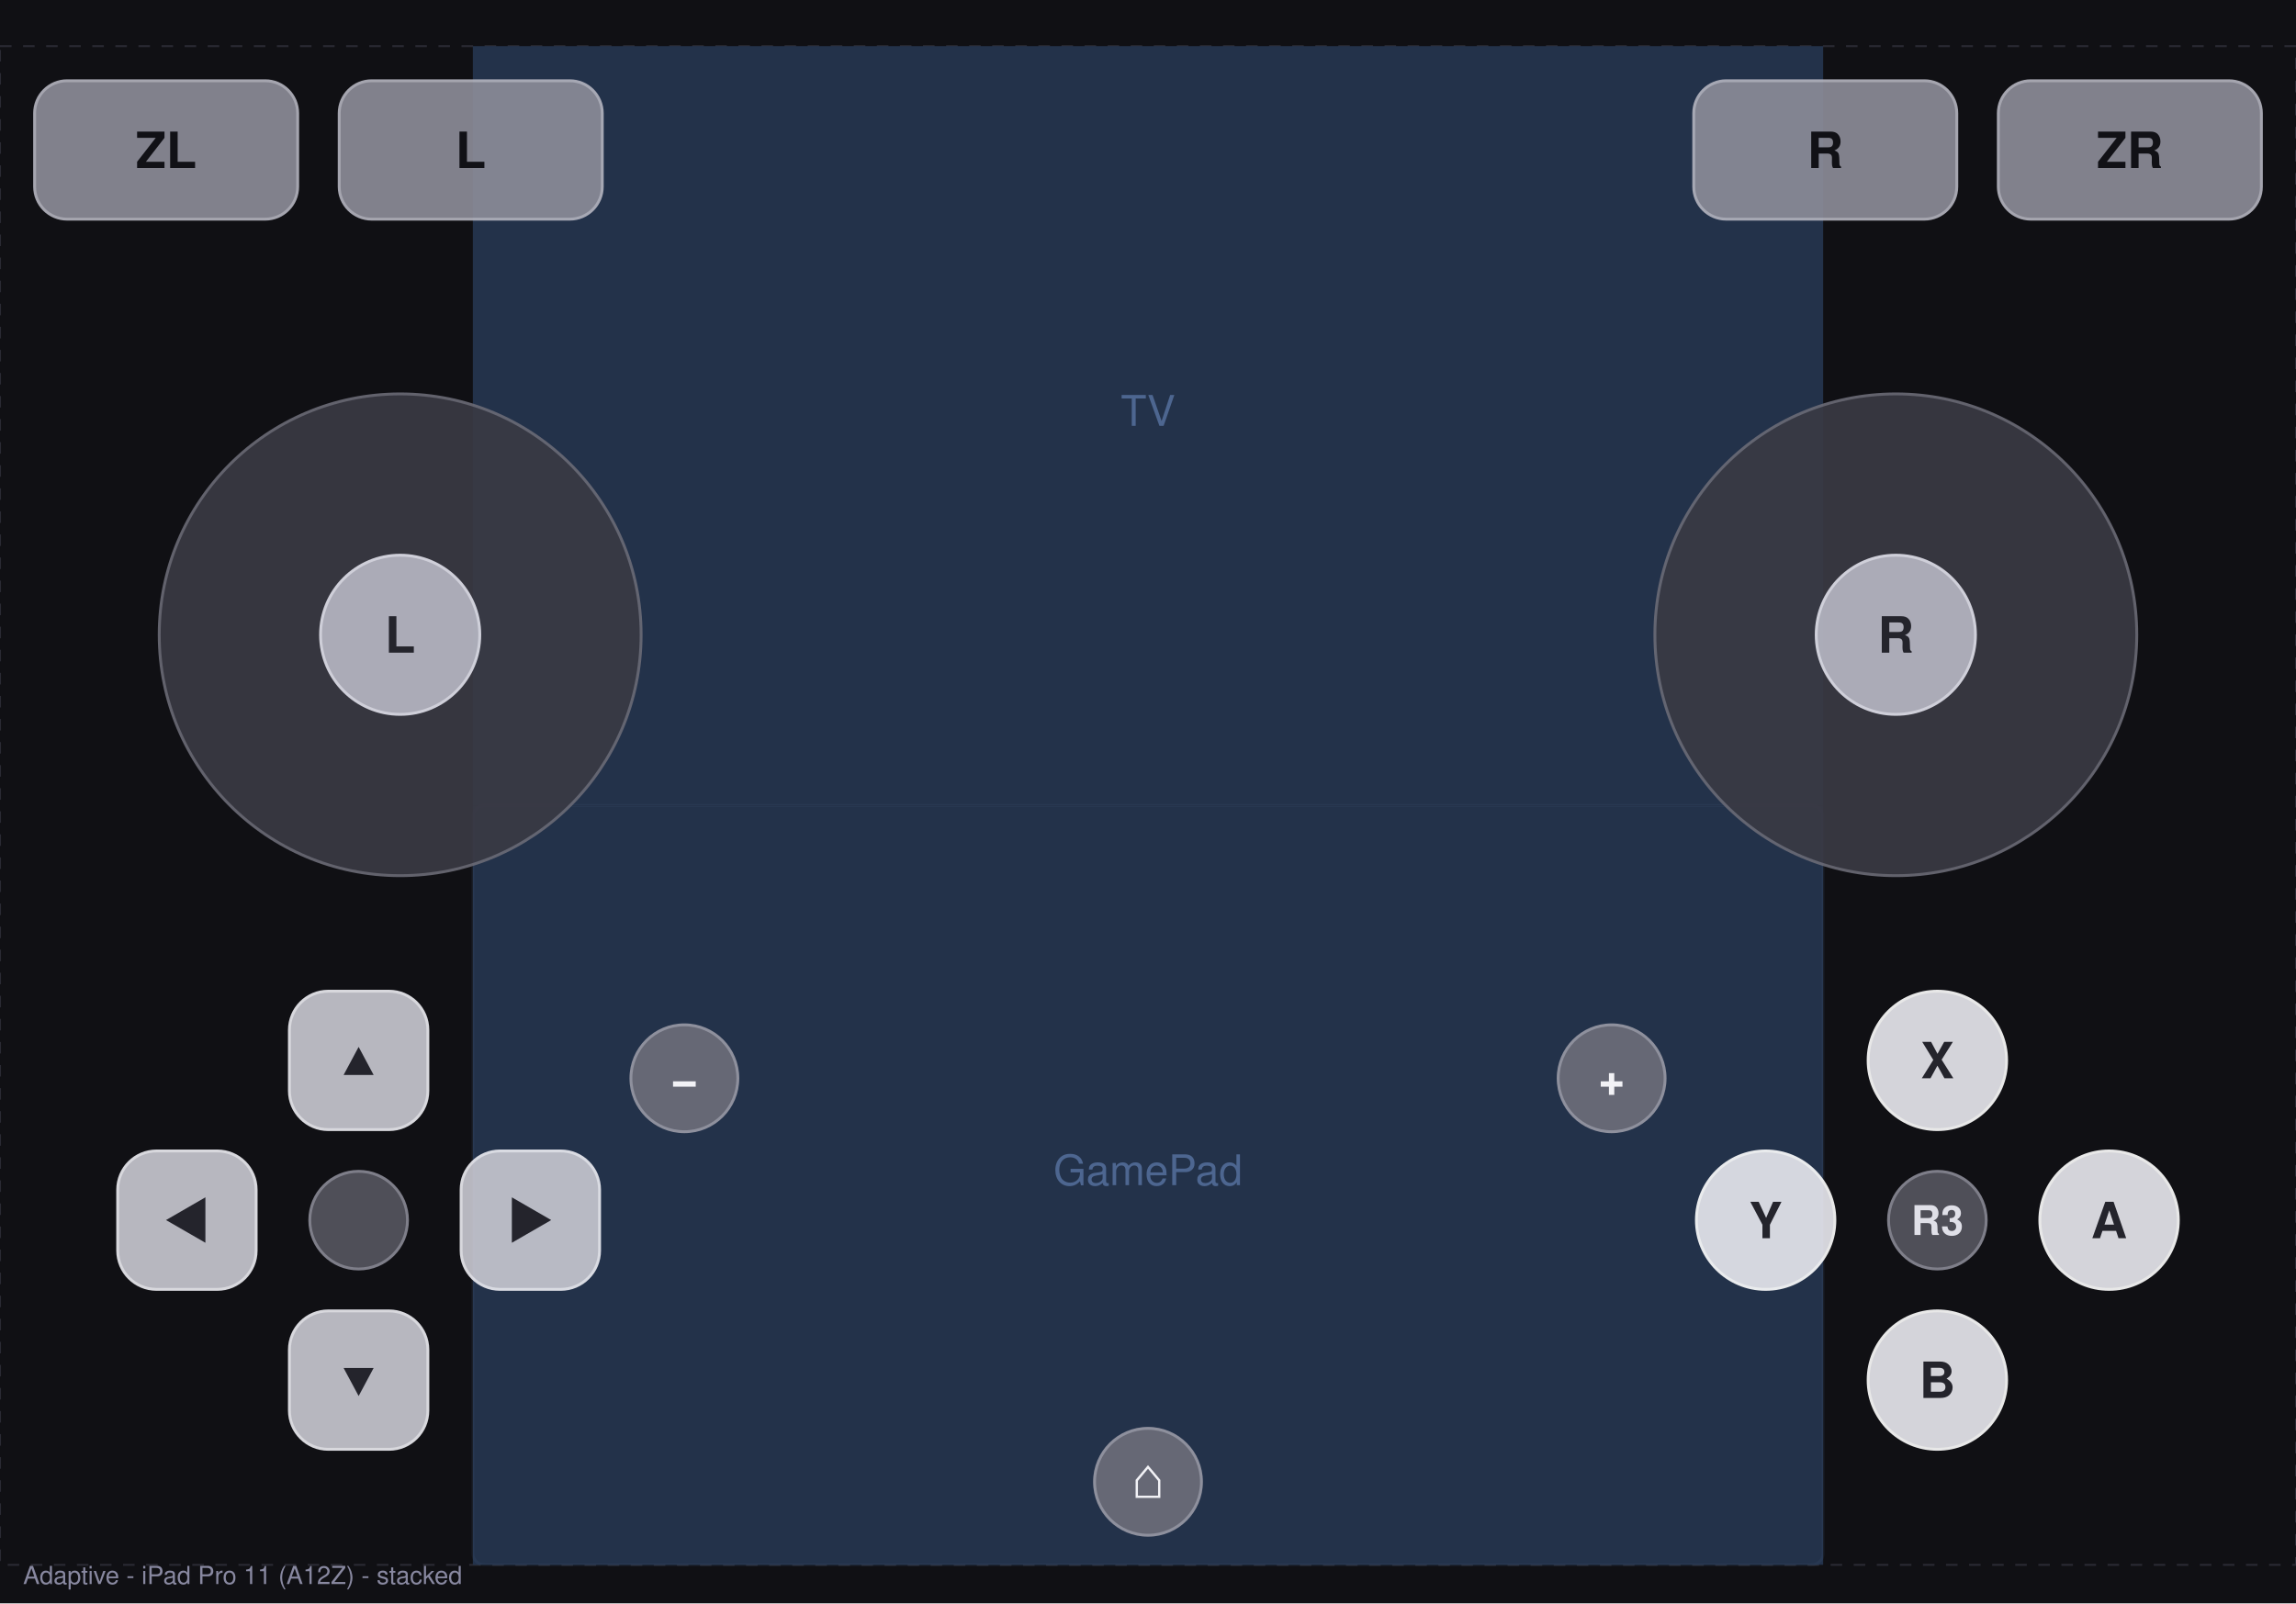
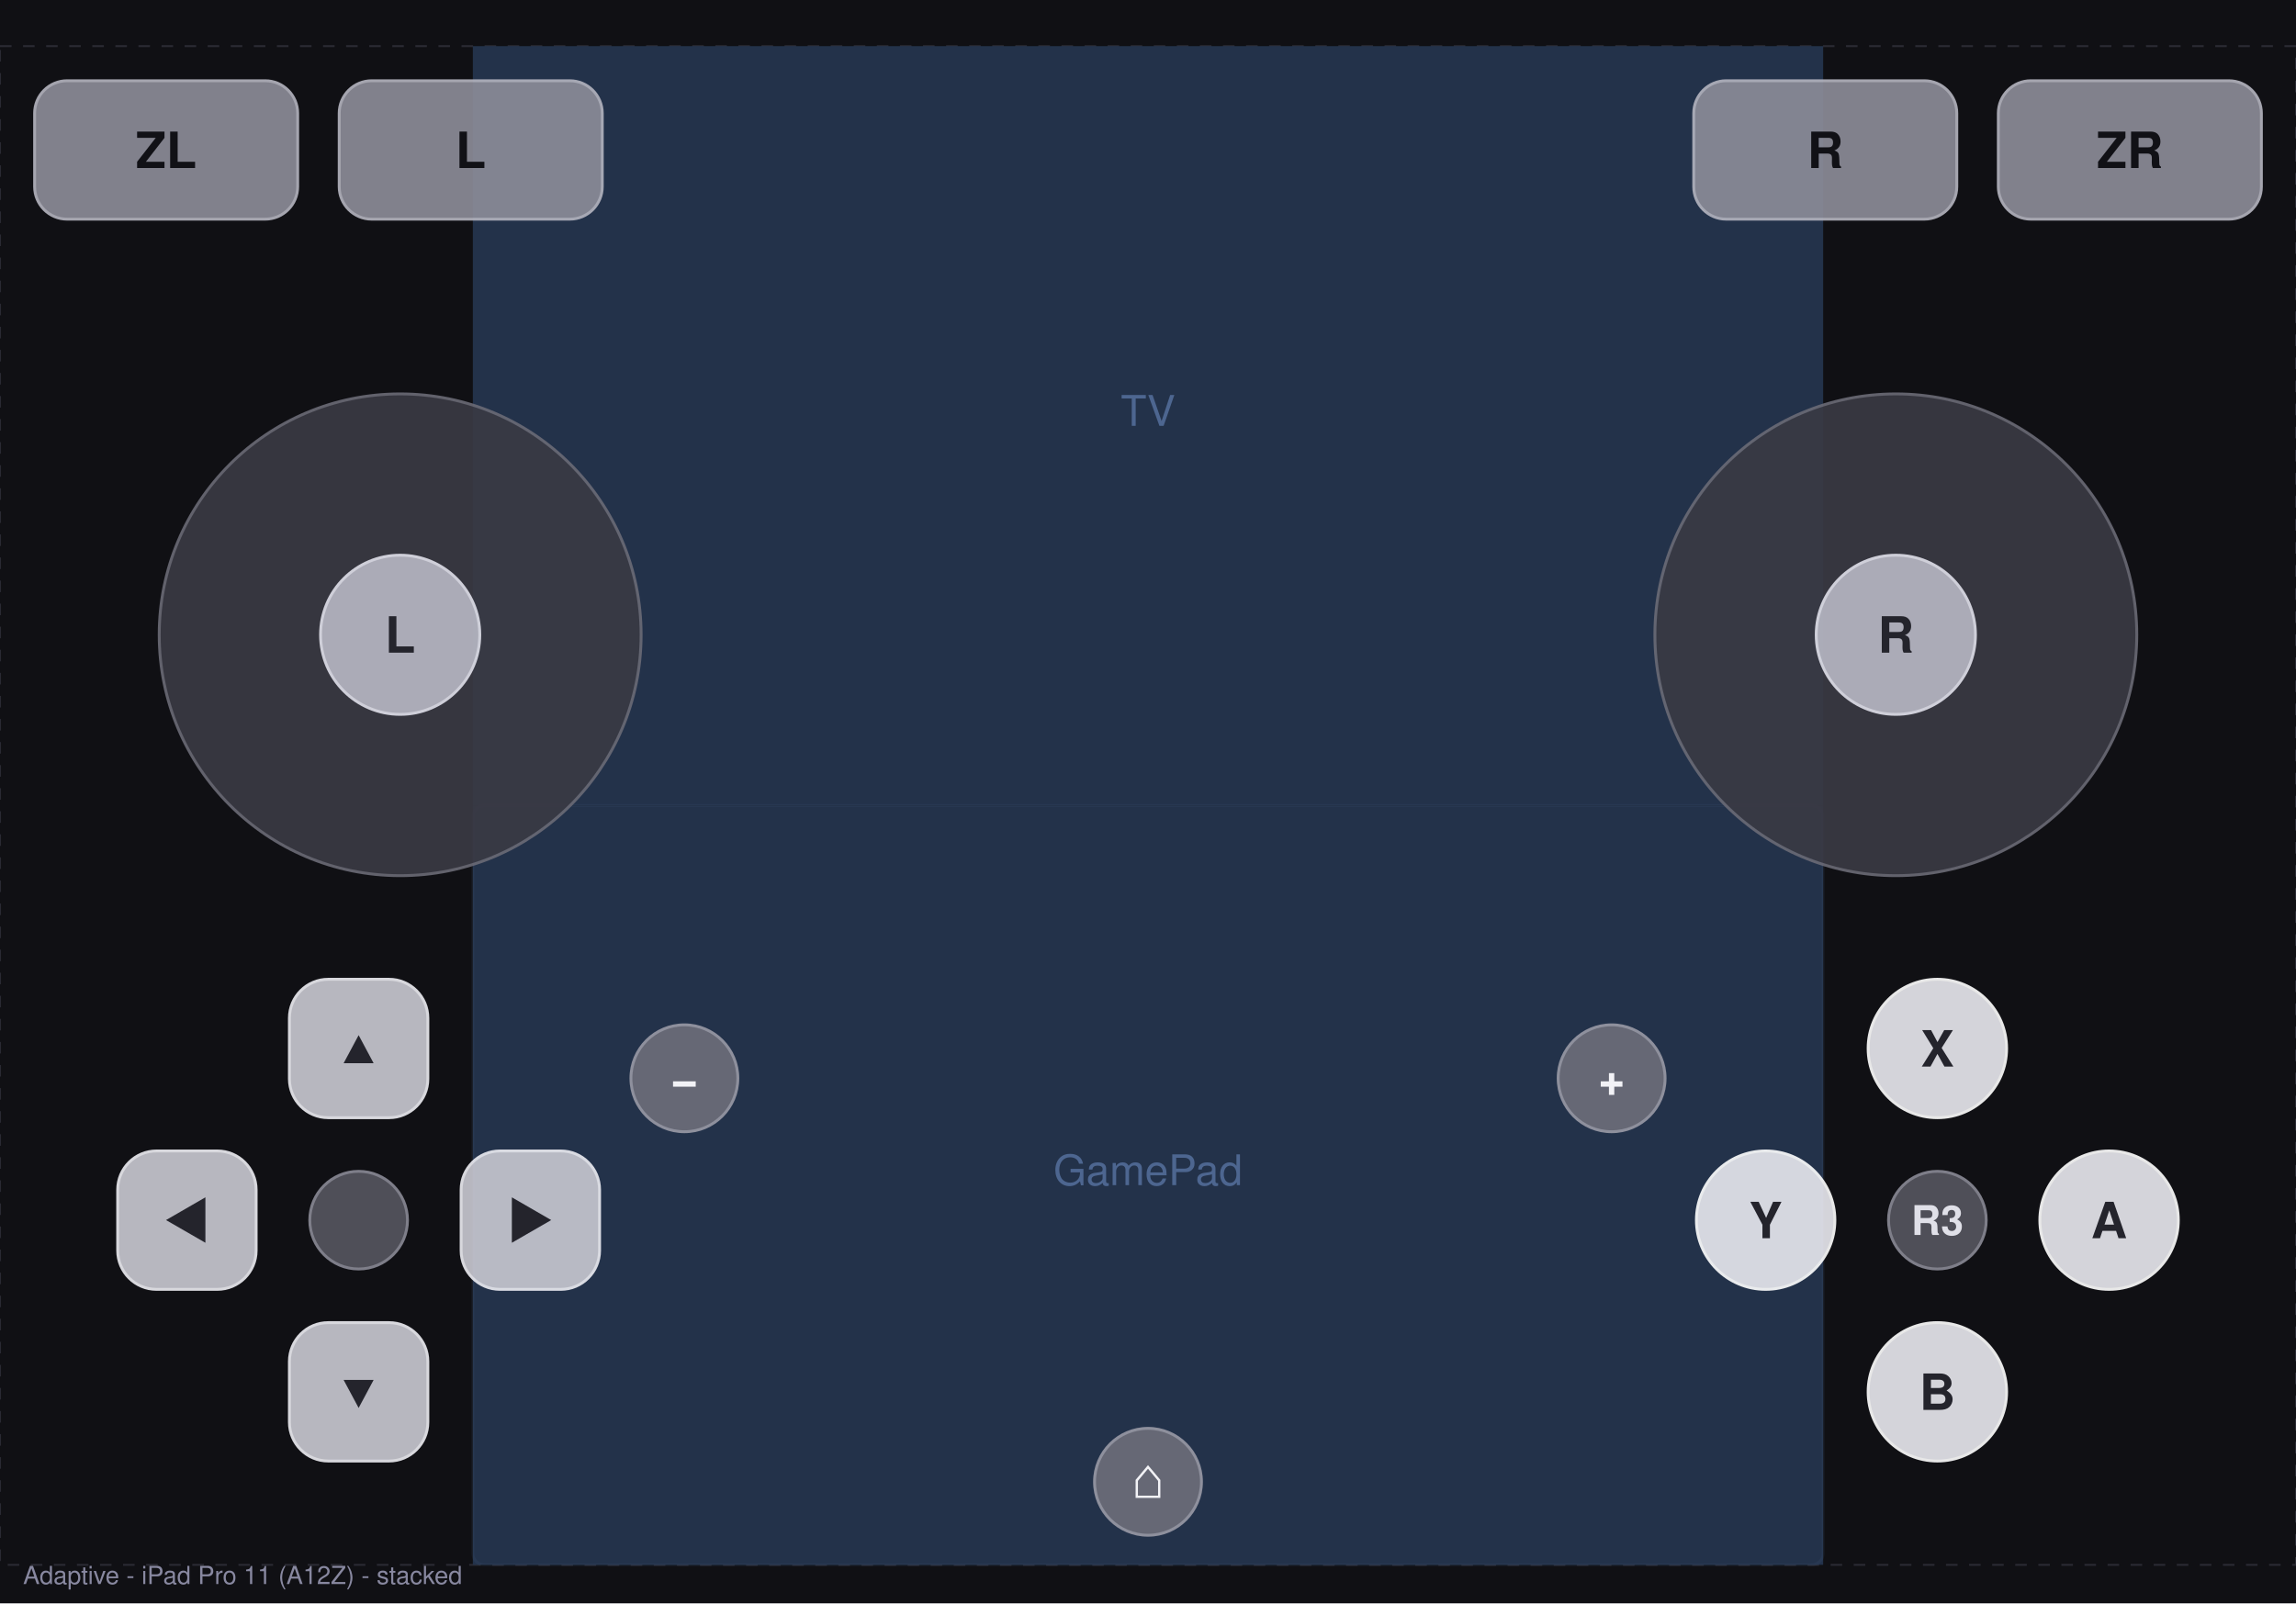
<svg xmlns="http://www.w3.org/2000/svg" width="1194" height="834" viewBox="0 0 1194.0 834.0" font-family="-apple-system, Helvetica, sans-serif">
  <rect width="100%" height="100%" fill="#101014" />
  <rect x="0.0" y="24.0" width="1194.0" height="790.0" fill="none" stroke="#2a2a33" stroke-dasharray="6 6" />
  <rect x="245.9" y="24.0" width="702.2" height="395.0" fill="#23324a" />
  <text x="597.0" y="221.5" fill="#4d6690" font-size="22" text-anchor="middle">TV</text>
  <rect x="245.9" y="419.0" width="702.2" height="395.0" fill="#23324a" />
  <text x="597.0" y="616.5" fill="#4d6690" font-size="22" text-anchor="middle">GamePad</text>
  <rect x="245.9" y="419.0" width="702.2" height="395.0" rx="6.0" fill="none" stroke="#4d6690" stroke-width="1.5" opacity="0.12" />
  <rect x="18.0" y="42.0" width="136.8" height="72.0" rx="16.9" fill="#8d8d99" stroke="#b5b5c0" stroke-width="1.5" opacity="0.9" />
  <text x="86.4" y="87.4" fill="#111116" font-size="26.0" font-weight="600" text-anchor="middle" opacity="1.0">ZL</text>
  <rect x="176.4" y="42.0" width="136.8" height="72.0" rx="16.9" fill="#8d8d99" stroke="#b5b5c0" stroke-width="1.5" opacity="0.9" />
  <text x="244.8" y="87.4" fill="#111116" font-size="26.0" font-weight="600" text-anchor="middle" opacity="1.0">L</text>
  <rect x="1039.2" y="42.0" width="136.8" height="72.0" rx="16.9" fill="#8d8d99" stroke="#b5b5c0" stroke-width="1.5" opacity="0.9" />
  <text x="1107.6" y="87.4" fill="#111116" font-size="26.0" font-weight="600" text-anchor="middle" opacity="1.0">ZR</text>
  <rect x="880.8" y="42.0" width="136.8" height="72.0" rx="16.9" fill="#8d8d99" stroke="#b5b5c0" stroke-width="1.5" opacity="0.9" />
  <text x="949.2" y="87.4" fill="#111116" font-size="26.0" font-weight="600" text-anchor="middle" opacity="1.0">R</text>
  <circle cx="208.1" cy="330.2" r="125.3" fill="#3a3a44" stroke="#6a6a76" stroke-width="1.5" opacity="0.9" />
  <circle cx="208.1" cy="330.2" r="41.4" fill="#b8b8c4" stroke="#e0e0ea" stroke-width="1.5" opacity="0.9" />
  <text x="208.1" y="339.5" fill="#24242c" font-size="26.0" font-weight="600" text-anchor="middle" opacity="1.0">L</text>
  <circle cx="985.9" cy="330.2" r="125.3" fill="#3a3a44" stroke="#6a6a76" stroke-width="1.5" opacity="0.9" />
  <circle cx="985.9" cy="330.2" r="41.4" fill="#b8b8c4" stroke="#e0e0ea" stroke-width="1.5" opacity="0.9" />
  <text x="985.9" y="339.5" fill="#24242c" font-size="26.0" font-weight="600" text-anchor="middle" opacity="1.0">R</text>
-   <rect x="150.5" y="515.6" width="72.0" height="72.0" rx="20.2" fill="#c9c9d2" stroke="#ededf3" stroke-width="1.5" opacity="0.9" />
-   <text x="186.5" y="560.9" fill="#24242c" font-size="26.0" font-weight="600" text-anchor="middle" opacity="1.0">▲</text>
-   <rect x="150.5" y="681.9" width="72.0" height="72.0" rx="20.2" fill="#c9c9d2" stroke="#ededf3" stroke-width="1.5" opacity="0.9" />
-   <text x="186.5" y="727.2" fill="#24242c" font-size="26.0" font-weight="600" text-anchor="middle" opacity="1.0">▼</text>
+   <rect x="150.5" y="509.4" width="72.0" height="72.0" rx="20.2" fill="#c9c9d2" stroke="#ededf3" stroke-width="1.5" opacity="0.9" />
+   <text x="186.5" y="554.8" fill="#24242c" font-size="26.0" font-weight="600" text-anchor="middle" opacity="1.0">▲</text>
+   <rect x="150.5" y="688.0" width="72.0" height="72.0" rx="20.2" fill="#c9c9d2" stroke="#ededf3" stroke-width="1.5" opacity="0.9" />
+   <text x="186.5" y="733.4" fill="#24242c" font-size="26.0" font-weight="600" text-anchor="middle" opacity="1.0">▼</text>
  <rect x="61.2" y="598.7" width="72.0" height="72.0" rx="20.2" fill="#c9c9d2" stroke="#ededf3" stroke-width="1.5" opacity="0.9" />
  <text x="97.2" y="644.1" fill="#24242c" font-size="26.0" font-weight="600" text-anchor="middle" opacity="1.0">◀</text>
  <rect x="239.8" y="598.7" width="72.0" height="72.0" rx="20.2" fill="#c9c9d2" stroke="#ededf3" stroke-width="1.5" opacity="0.9" />
  <text x="275.8" y="644.1" fill="#24242c" font-size="26.0" font-weight="600" text-anchor="middle" opacity="1.0">▶</text>
  <circle cx="186.5" cy="634.7" r="25.4" fill="#55555f" stroke="#8a8a96" stroke-width="1.5" opacity="0.9" />
  <circle cx="355.9" cy="560.9" r="27.8" fill="#6e6e7a" stroke="#9a9aa6" stroke-width="1.5" opacity="0.9" />
  <text x="355.9" y="569.3" fill="#f2f2f6" font-size="23.4" font-weight="600" text-anchor="middle" opacity="1.0">−</text>
  <circle cx="838.1" cy="560.9" r="27.8" fill="#6e6e7a" stroke="#9a9aa6" stroke-width="1.5" opacity="0.9" />
  <text x="838.1" y="569.3" fill="#f2f2f6" font-size="23.4" font-weight="600" text-anchor="middle" opacity="1.0">+</text>
  <circle cx="597.0" cy="770.8" r="27.8" fill="#6e6e7a" stroke="#9a9aa6" stroke-width="1.5" opacity="0.9" />
  <text x="597.0" y="779.2" fill="#f2f2f6" font-size="23.4" font-weight="600" text-anchor="middle" opacity="1.0">⌂</text>
-   <circle cx="1007.5" cy="551.6" r="36.0" fill="#e9e9ef" stroke="#ffffff" stroke-width="1.5" opacity="0.9" />
-   <text x="1007.5" y="560.9" fill="#24242c" font-size="26.0" font-weight="600" text-anchor="middle" opacity="1.0">X</text>
+   <circle cx="1007.5" cy="545.4" r="36.0" fill="#e9e9ef" stroke="#ffffff" stroke-width="1.5" opacity="0.9" />
+   <text x="1007.5" y="554.8" fill="#24242c" font-size="26.0" font-weight="600" text-anchor="middle" opacity="1.0">X</text>
  <circle cx="918.2" cy="634.7" r="36.0" fill="#e9e9ef" stroke="#ffffff" stroke-width="1.5" opacity="0.9" />
  <text x="918.2" y="644.1" fill="#24242c" font-size="26.0" font-weight="600" text-anchor="middle" opacity="1.0">Y</text>
  <circle cx="1096.8" cy="634.7" r="36.0" fill="#e9e9ef" stroke="#ffffff" stroke-width="1.5" opacity="0.9" />
  <text x="1096.8" y="644.1" fill="#24242c" font-size="26.0" font-weight="600" text-anchor="middle" opacity="1.0">A</text>
-   <circle cx="1007.5" cy="717.9" r="36.0" fill="#e9e9ef" stroke="#ffffff" stroke-width="1.5" opacity="0.9" />
-   <text x="1007.5" y="727.2" fill="#24242c" font-size="26.0" font-weight="600" text-anchor="middle" opacity="1.0">B</text>
+   <circle cx="1007.5" cy="724.0" r="36.0" fill="#e9e9ef" stroke="#ffffff" stroke-width="1.5" opacity="0.9" />
+   <text x="1007.5" y="733.4" fill="#24242c" font-size="26.0" font-weight="600" text-anchor="middle" opacity="1.0">B</text>
  <circle cx="1007.5" cy="634.7" r="25.4" fill="#55555f" stroke="#8a8a96" stroke-width="1.5" opacity="0.9" />
  <text x="1007.5" y="642.4" fill="#e0e0e8" font-size="21.3" font-weight="600" text-anchor="middle" opacity="1.0">R3</text>
  <text x="12" y="824.0" fill="#8888a0" font-size="13">Adaptive - iPad Pro 11 (A12Z) - stacked</text>
</svg>
